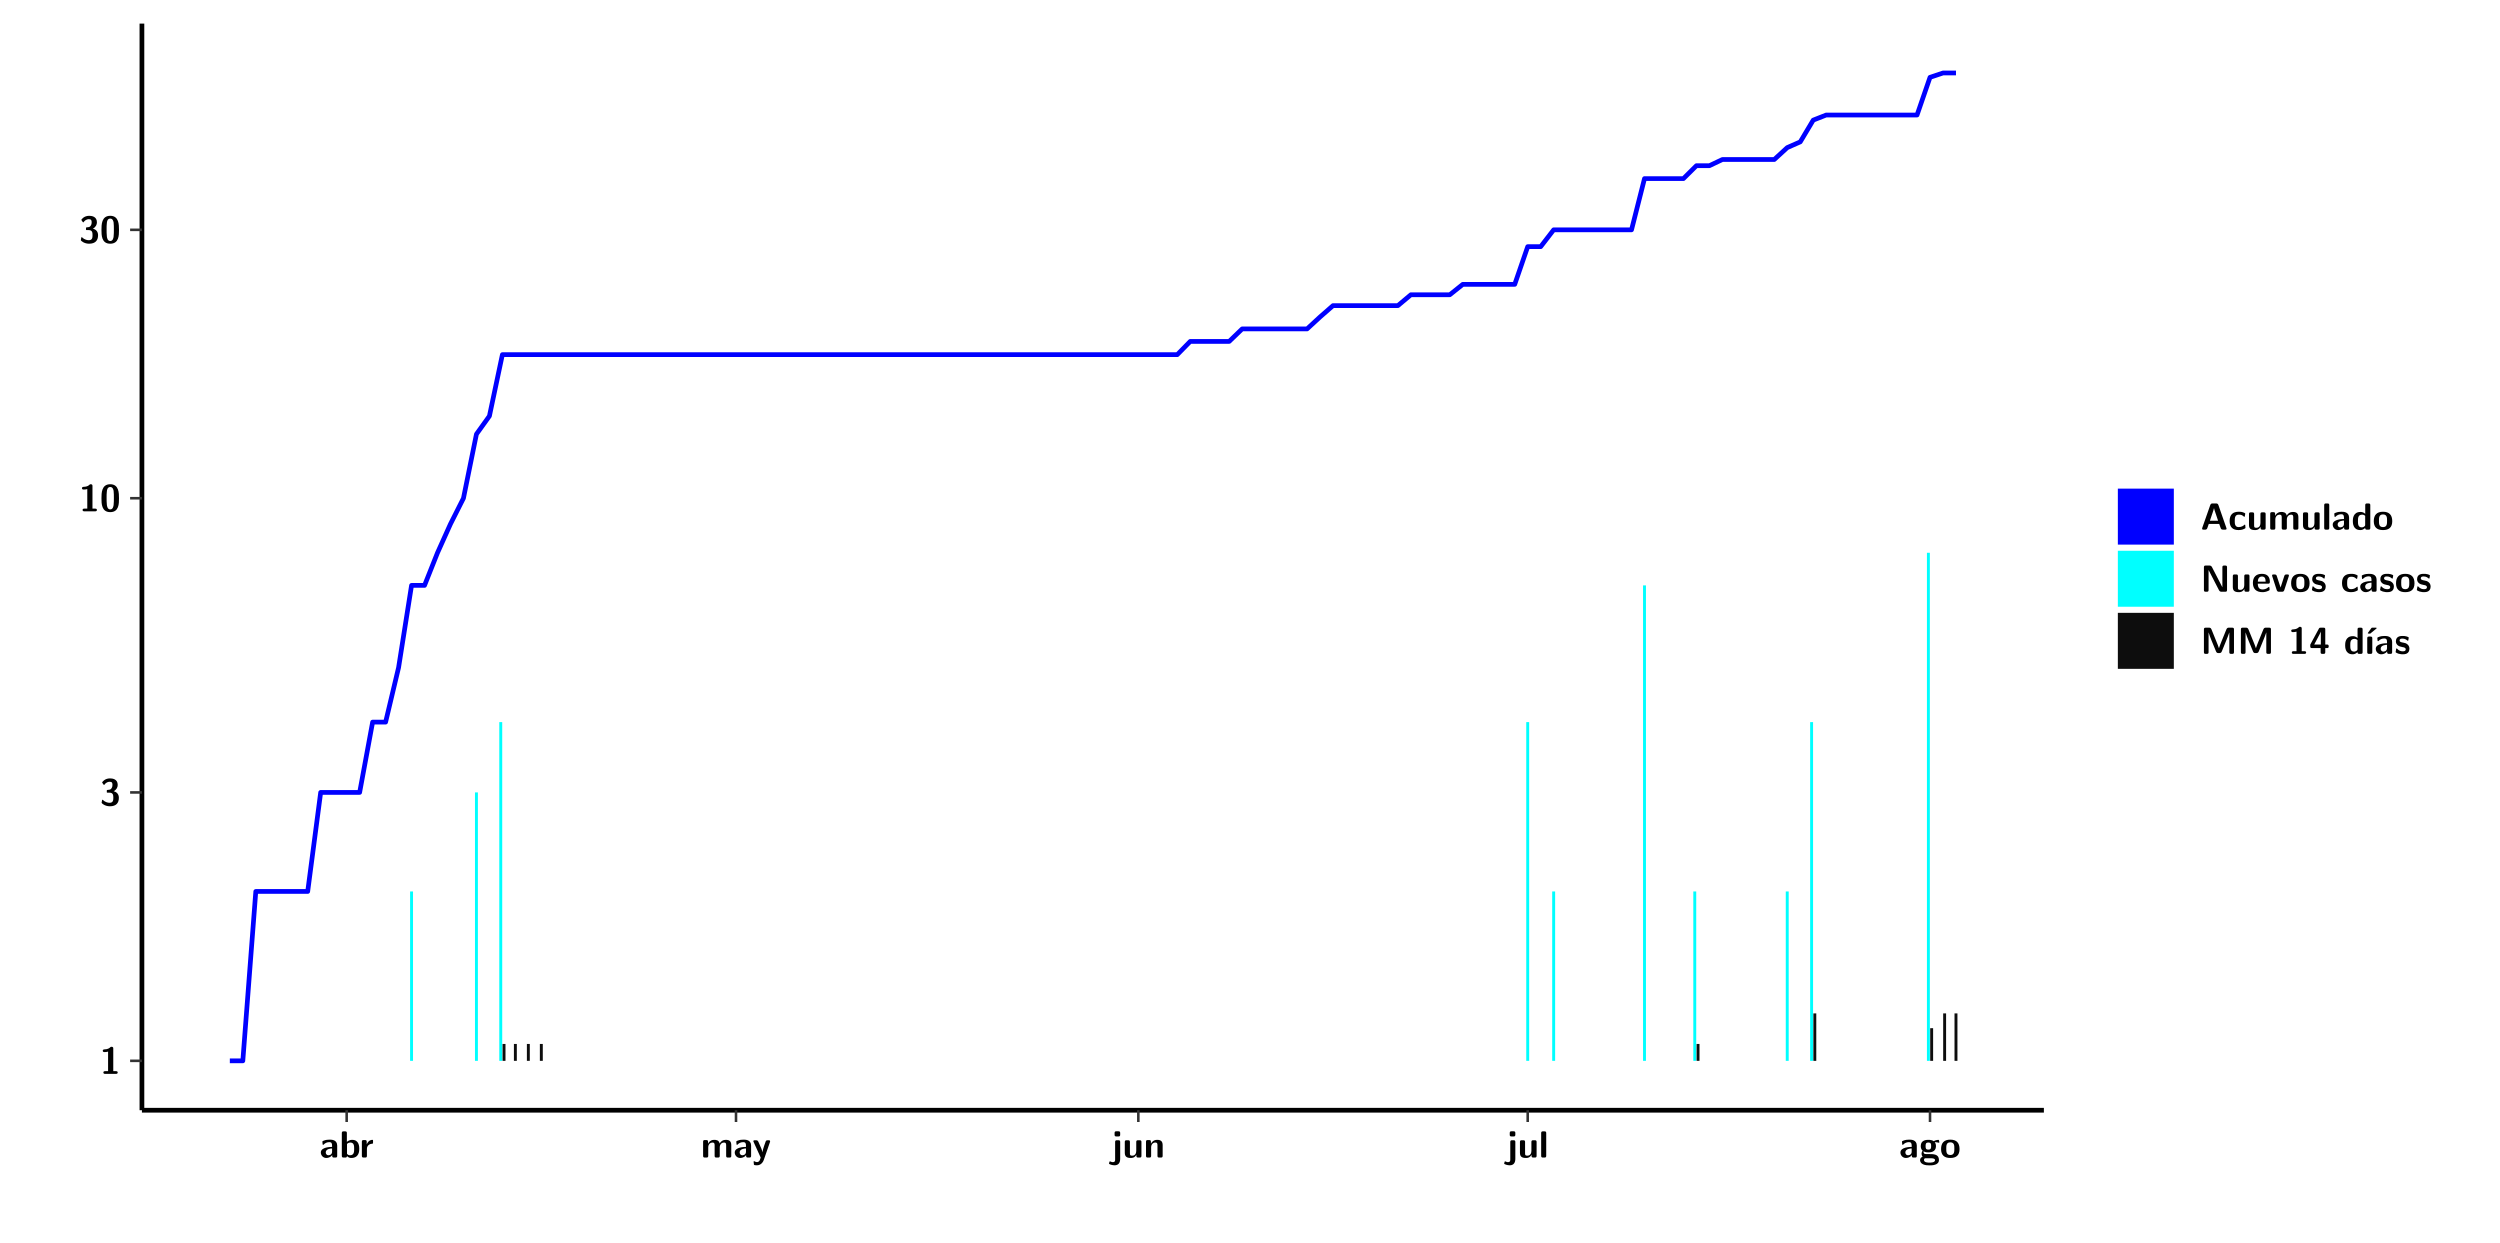
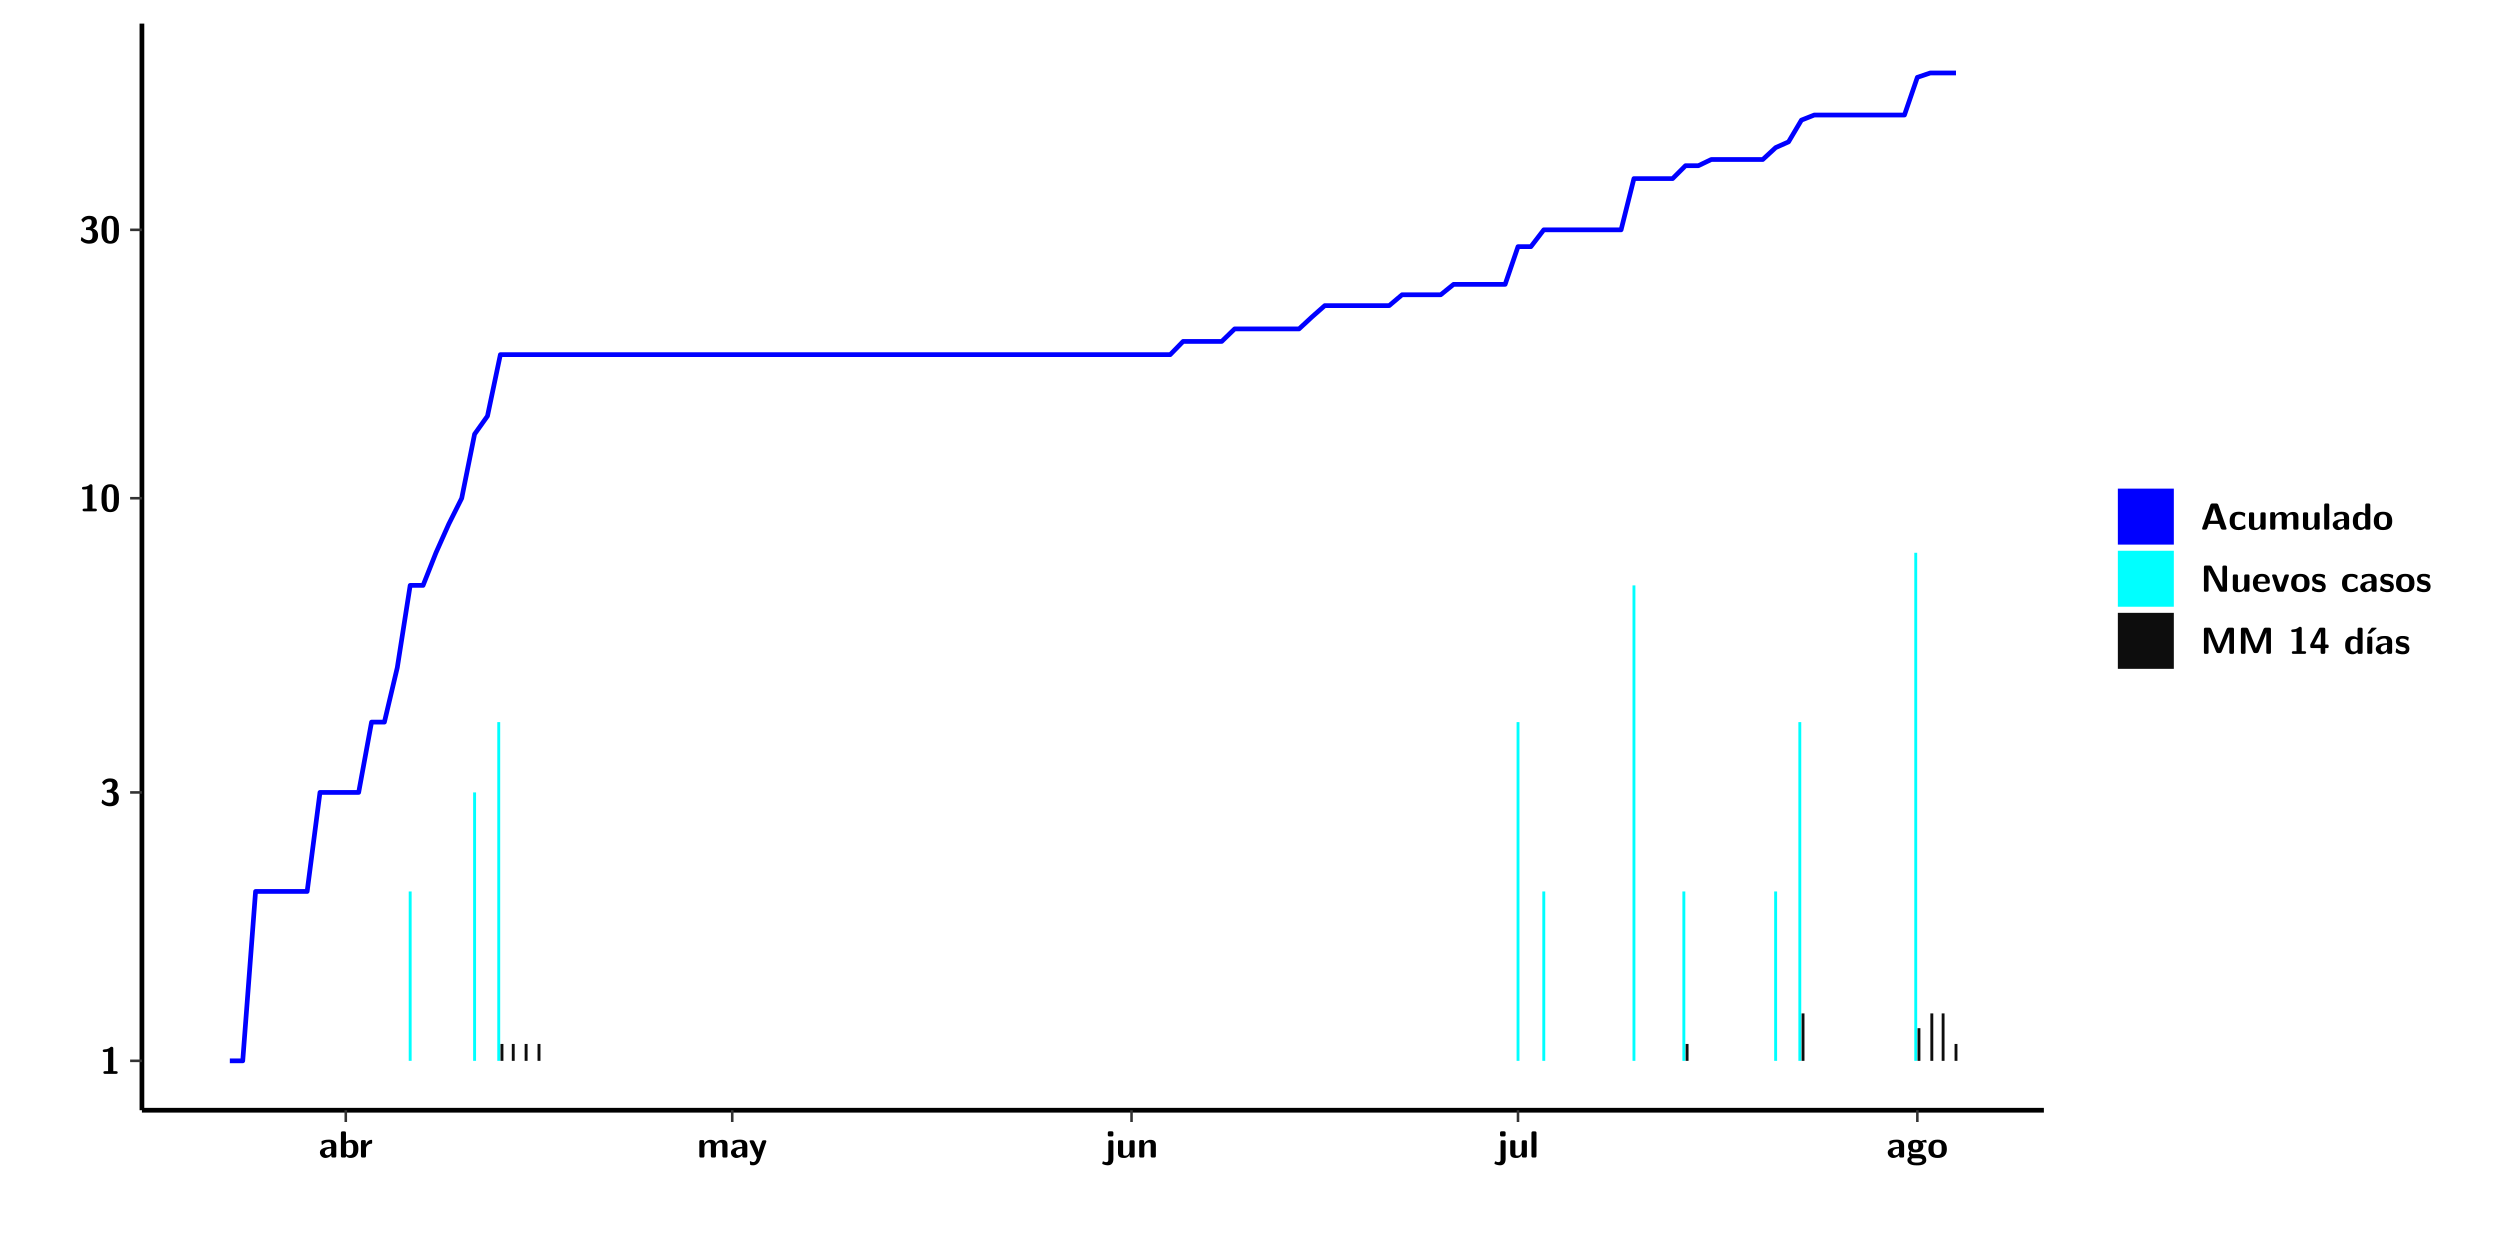
<svg xmlns="http://www.w3.org/2000/svg" xmlns:xlink="http://www.w3.org/1999/xlink" width="579.653pt" height="288pt" viewBox="0 0 579.653 288" version="1.1">
  <defs>
    <g>
      <symbol overflow="visible" id="glyph0-0">
        <path style="stroke:none;" d="" />
      </symbol>
      <symbol overflow="visible" id="glyph0-1">
        <path style="stroke:none;" d="M 3.109 -5.859 C 3.109 -6.016 3.109 -6.281 2.719 -6.281 C 2.547 -6.281 2.516 -6.266 2.406 -6.156 C 2.25 -6.016 1.922 -5.688 1.047 -5.672 C 0.891 -5.672 0.672 -5.609 0.672 -5.359 C 0.672 -5.047 0.969 -5.047 1.094 -5.047 C 1.344 -5.047 1.656 -5.078 1.906 -5.156 L 1.906 -0.625 L 1.234 -0.625 C 1.109 -0.625 0.812 -0.625 0.812 -0.312 C 0.812 0 1.109 0 1.234 0 L 3.719 0 C 3.828 0 4.141 0 4.141 -0.312 C 4.141 -0.625 3.828 -0.625 3.719 -0.625 L 3.109 -0.625 Z M 3.109 -5.859 " />
      </symbol>
      <symbol overflow="visible" id="glyph0-2">
        <path style="stroke:none;" d="M 0.844 -4.859 C 0.906 -4.766 0.953 -4.766 0.969 -4.766 C 1.031 -4.766 1.047 -4.797 1.094 -4.859 C 1.547 -5.5 2.172 -5.5 2.281 -5.5 C 2.844 -5.5 2.922 -5.203 2.922 -4.781 C 2.922 -4.656 2.922 -4.234 2.641 -3.906 C 2.438 -3.656 2.219 -3.641 1.953 -3.625 C 1.859 -3.609 1.688 -3.609 1.672 -3.578 C 1.609 -3.562 1.609 -3.5 1.609 -3.359 L 1.609 -3.203 C 1.609 -2.984 1.609 -2.969 1.844 -2.969 L 2.219 -2.969 C 3.031 -2.969 3.125 -2.469 3.125 -1.797 C 3.125 -1.203 3.062 -0.625 2.266 -0.625 C 1.984 -0.625 1.328 -0.688 0.75 -1.25 C 0.672 -1.328 0.656 -1.328 0.625 -1.328 C 0.531 -1.328 0.516 -1.25 0.516 -1.234 C 0.516 -1.234 0.406 -0.672 0.406 -0.625 C 0.406 -0.516 1.156 0.188 2.312 0.188 C 3.812 0.188 4.406 -0.609 4.406 -1.781 C 4.406 -2.562 3.984 -3.109 3.203 -3.297 C 3.906 -3.688 4.141 -4.266 4.141 -4.766 C 4.141 -6.156 2.891 -6.281 2.328 -6.281 C 1.125 -6.281 0.531 -5.422 0.531 -5.344 C 0.531 -5.297 0.594 -5.219 0.594 -5.219 Z M 0.844 -4.859 " />
      </symbol>
      <symbol overflow="visible" id="glyph0-3">
        <path style="stroke:none;" d="M 4.438 -3 C 4.438 -4.203 4.438 -6.281 2.406 -6.281 C 0.375 -6.281 0.375 -4.219 0.375 -3 C 0.375 -1.812 0.375 0.188 2.406 0.188 C 4.438 0.188 4.438 -1.781 4.438 -3 Z M 2.406 -0.438 C 1.75 -0.438 1.656 -1.25 1.625 -1.484 C 1.562 -1.953 1.562 -2.766 1.562 -3.125 C 1.562 -3.641 1.562 -4.203 1.625 -4.641 C 1.641 -4.875 1.734 -5.641 2.406 -5.641 C 3.047 -5.641 3.156 -4.906 3.188 -4.734 C 3.25 -4.281 3.25 -3.594 3.25 -3.125 C 3.25 -2.625 3.25 -1.953 3.188 -1.469 C 3.156 -1.234 3.062 -0.438 2.406 -0.438 Z M 2.406 -0.438 " />
      </symbol>
      <symbol overflow="visible" id="glyph0-4">
        <path style="stroke:none;" d="M 4.062 -2.766 C 4.062 -4.156 2.734 -4.156 2.297 -4.156 C 1.891 -4.156 1.453 -4.125 0.859 -3.891 C 0.672 -3.797 0.625 -3.781 0.625 -3.688 C 0.625 -3.625 0.688 -3.109 0.688 -3.047 C 0.703 -2.984 0.75 -2.938 0.812 -2.938 C 0.844 -2.938 0.875 -2.969 0.906 -3 C 1.281 -3.391 1.719 -3.578 2.266 -3.578 C 2.734 -3.578 2.875 -3.297 2.875 -2.781 L 2.875 -2.469 C 2.562 -2.469 0.266 -2.453 0.266 -1.172 C 0.266 -0.547 0.766 0.094 1.531 0.094 C 1.828 0.094 2.484 0.016 2.906 -0.594 L 2.906 -0.422 C 2.906 -0.141 2.969 0 3.328 0 L 3.641 0 C 3.984 0 4.062 -0.109 4.062 -0.422 Z M 2.875 -1.344 C 2.875 -0.531 2.047 -0.531 2.016 -0.531 C 1.641 -0.531 1.406 -0.844 1.406 -1.188 C 1.406 -2.047 2.625 -2.109 2.875 -2.109 Z M 2.875 -1.344 " />
      </symbol>
      <symbol overflow="visible" id="glyph0-5">
        <path style="stroke:none;" d="M 1.703 -5.656 C 1.703 -5.938 1.641 -6.078 1.281 -6.078 L 0.953 -6.078 C 0.641 -6.078 0.531 -5.984 0.531 -5.656 L 0.531 -0.422 C 0.531 -0.109 0.625 0 0.953 0 L 1.312 0 C 1.453 0 1.719 0 1.734 -0.344 C 2.125 0.094 2.578 0.094 2.719 0.094 C 4.578 0.094 4.578 -1.594 4.578 -2.031 C 4.578 -2.453 4.578 -4.109 2.938 -4.109 C 2.219 -4.109 1.781 -3.703 1.703 -3.625 Z M 1.734 -3.172 C 1.844 -3.281 2.109 -3.484 2.5 -3.484 C 3.391 -3.484 3.391 -2.672 3.391 -2.016 C 3.391 -1.375 3.391 -0.531 2.406 -0.531 C 2.047 -0.531 1.828 -0.75 1.734 -0.875 Z M 1.734 -3.172 " />
      </symbol>
      <symbol overflow="visible" id="glyph0-6">
        <path style="stroke:none;" d="M 1.703 -2.016 C 1.703 -2.844 2.391 -3.188 2.938 -3.219 C 3.109 -3.234 3.125 -3.234 3.125 -3.469 L 3.125 -3.875 C 3.125 -4.047 3.125 -4.109 2.969 -4.109 C 2.719 -4.109 2.078 -4.031 1.672 -3.078 L 1.656 -3.078 L 1.656 -3.641 C 1.656 -3.922 1.594 -4.062 1.234 -4.062 L 0.953 -4.062 C 0.641 -4.062 0.531 -3.969 0.531 -3.641 L 0.531 -0.422 C 0.531 -0.109 0.625 0 0.953 0 L 1.281 0 C 1.609 0 1.703 -0.109 1.703 -0.422 Z M 1.703 -2.016 " />
      </symbol>
      <symbol overflow="visible" id="glyph0-7">
        <path style="stroke:none;" d="M 7.062 -2.844 C 7.062 -3.75 6.672 -4.109 5.781 -4.109 C 5.156 -4.109 4.688 -3.828 4.359 -3.25 C 4.219 -4.078 3.484 -4.109 3.109 -4.109 C 2.938 -4.109 2.578 -4.109 2.188 -3.828 C 1.906 -3.625 1.734 -3.344 1.672 -3.203 L 1.672 -3.641 C 1.672 -3.922 1.609 -4.062 1.25 -4.062 L 0.953 -4.062 C 0.625 -4.062 0.531 -3.969 0.531 -3.641 L 0.531 -0.422 C 0.531 -0.109 0.625 0 0.953 0 L 1.297 0 C 1.625 0 1.719 -0.109 1.719 -0.422 L 1.719 -2.359 C 1.719 -3.141 2.25 -3.484 2.688 -3.484 C 3.109 -3.484 3.203 -3.297 3.203 -2.828 L 3.203 -0.422 C 3.203 -0.109 3.297 0 3.625 0 L 3.969 0 C 4.297 0 4.391 -0.109 4.391 -0.422 L 4.391 -2.359 C 4.391 -3.141 4.922 -3.484 5.359 -3.484 C 5.781 -3.484 5.875 -3.297 5.875 -2.828 L 5.875 -0.422 C 5.875 -0.109 5.969 0 6.297 0 L 6.641 0 C 6.984 0 7.062 -0.109 7.062 -0.422 Z M 7.062 -2.844 " />
      </symbol>
      <symbol overflow="visible" id="glyph0-8">
        <path style="stroke:none;" d="M 4.109 -3.609 C 4.141 -3.719 4.141 -3.734 4.141 -3.781 C 4.141 -4.016 3.906 -4.016 3.797 -4.016 L 3.609 -4.016 C 3.469 -4.016 3.266 -4.016 3.141 -3.812 C 3.109 -3.766 2.406 -1.828 2.359 -1.25 L 2.344 -1.25 C 2.312 -1.672 1.953 -2.484 1.562 -3.328 C 1.328 -3.891 1.266 -4.016 0.828 -4.016 L 0.594 -4.016 C 0.469 -4.016 0.25 -4.016 0.25 -3.781 C 0.25 -3.75 0.281 -3.688 0.297 -3.641 L 1.953 0 C 1.891 0.188 1.859 0.281 1.828 0.375 C 1.734 0.656 1.578 1.047 1.109 1.047 C 0.812 1.047 0.609 0.922 0.516 0.875 C 0.469 0.844 0.453 0.828 0.422 0.828 C 0.391 0.828 0.312 0.859 0.312 0.969 C 0.312 1.031 0.375 1.641 0.391 1.672 C 0.469 1.781 0.953 1.797 1.094 1.797 C 2.172 1.797 2.609 0.766 2.672 0.547 Z M 4.109 -3.609 " />
      </symbol>
      <symbol overflow="visible" id="glyph0-9">
        <path style="stroke:none;" d="M 1.969 -5.672 C 1.969 -5.953 1.906 -6.094 1.547 -6.094 L 1.094 -6.094 C 0.766 -6.094 0.672 -5.984 0.672 -5.672 L 0.672 -5.312 C 0.672 -5.031 0.734 -4.891 1.094 -4.891 L 1.547 -4.891 C 1.875 -4.891 1.969 -5 1.969 -5.312 Z M 0.797 0.484 C 0.797 0.703 0.797 1.062 0.25 1.062 C 0.156 1.062 -0.094 1.031 -0.266 0.922 C -0.359 0.875 -0.375 0.875 -0.406 0.875 C -0.484 0.875 -0.5 0.922 -0.547 1.094 C -0.609 1.281 -0.625 1.359 -0.625 1.391 C -0.625 1.547 0.109 1.797 0.656 1.797 C 1.625 1.797 1.969 1.141 1.969 0.281 L 1.969 -3.594 C 1.969 -3.875 1.906 -4.016 1.547 -4.016 L 1.219 -4.016 C 0.891 -4.016 0.797 -3.906 0.797 -3.594 Z M 0.797 0.484 " />
      </symbol>
      <symbol overflow="visible" id="glyph0-10">
        <path style="stroke:none;" d="M 4.391 -3.594 C 4.391 -3.875 4.328 -4.016 3.969 -4.016 L 3.609 -4.016 C 3.281 -4.016 3.188 -3.906 3.188 -3.594 L 3.188 -1.516 C 3.188 -0.938 2.891 -0.438 2.266 -0.438 C 1.766 -0.438 1.719 -0.562 1.719 -1.031 L 1.719 -3.594 C 1.719 -3.875 1.656 -4.016 1.297 -4.016 L 0.953 -4.016 C 0.625 -4.016 0.531 -3.922 0.531 -3.594 L 0.531 -1.109 C 0.531 -0.172 1.031 0.094 1.953 0.094 C 2.188 0.094 2.812 0.094 3.219 -0.656 L 3.219 -0.422 C 3.219 -0.141 3.281 0 3.641 0 L 3.969 0 C 4.297 0 4.391 -0.109 4.391 -0.422 Z M 4.391 -3.594 " />
      </symbol>
      <symbol overflow="visible" id="glyph0-11">
        <path style="stroke:none;" d="M 4.391 -2.844 C 4.391 -3.75 4 -4.109 3.109 -4.109 C 2.188 -4.109 1.781 -3.438 1.672 -3.203 L 1.672 -3.641 C 1.672 -3.922 1.609 -4.062 1.25 -4.062 L 0.953 -4.062 C 0.625 -4.062 0.531 -3.969 0.531 -3.641 L 0.531 -0.422 C 0.531 -0.109 0.625 0 0.953 0 L 1.297 0 C 1.625 0 1.719 -0.109 1.719 -0.422 L 1.719 -2.359 C 1.719 -3.125 2.219 -3.484 2.688 -3.484 C 3.109 -3.484 3.188 -3.281 3.188 -2.828 L 3.188 -0.422 C 3.188 -0.141 3.25 0 3.609 0 L 3.969 0 C 4.297 0 4.391 -0.109 4.391 -0.422 Z M 4.391 -2.844 " />
      </symbol>
      <symbol overflow="visible" id="glyph0-12">
        <path style="stroke:none;" d="M 1.703 -5.656 C 1.703 -5.938 1.641 -6.078 1.281 -6.078 L 0.953 -6.078 C 0.641 -6.078 0.531 -5.984 0.531 -5.656 L 0.531 -0.422 C 0.531 -0.109 0.625 0 0.953 0 L 1.281 0 C 1.609 0 1.703 -0.109 1.703 -0.422 Z M 1.703 -5.656 " />
      </symbol>
      <symbol overflow="visible" id="glyph0-13">
        <path style="stroke:none;" d="M 1.75 -0.812 C 1.438 -0.812 1.312 -0.812 1.188 -0.906 C 1.156 -0.953 1.016 -1.078 1.016 -1.312 C 1.016 -1.375 1.016 -1.391 1.031 -1.438 C 1.438 -1.203 1.953 -1.203 2.141 -1.203 C 2.5 -1.203 3.906 -1.203 3.906 -2.656 C 3.906 -3.172 3.703 -3.469 3.625 -3.562 C 3.781 -3.562 4.078 -3.562 4.438 -3.469 C 4.484 -3.453 4.547 -3.438 4.562 -3.438 C 4.641 -3.438 4.688 -3.484 4.688 -3.547 C 4.688 -3.578 4.641 -3.797 4.625 -3.891 C 4.578 -4.094 4.578 -4.109 4.422 -4.109 C 4.156 -4.109 3.719 -4 3.391 -3.797 C 2.969 -4.078 2.516 -4.109 2.141 -4.109 C 1.766 -4.109 0.375 -4.109 0.375 -2.672 C 0.375 -2.312 0.469 -1.875 0.812 -1.594 C 0.562 -1.266 0.562 -0.922 0.562 -0.875 C 0.562 -0.703 0.625 -0.422 0.812 -0.188 C 0.672 -0.125 0.219 0.031 0.219 0.594 C 0.219 0.859 0.344 1.312 0.906 1.562 C 1.406 1.797 1.984 1.812 2.406 1.812 C 2.922 1.812 4.594 1.812 4.594 0.562 C 4.594 -0.812 3.359 -0.812 2.172 -0.812 Z M 2.141 -1.844 C 1.531 -1.844 1.5 -2.172 1.5 -2.656 C 1.5 -3.141 1.531 -3.484 2.141 -3.484 C 2.75 -3.484 2.781 -3.141 2.781 -2.672 C 2.781 -2.188 2.75 -1.844 2.141 -1.844 Z M 2.609 0.156 C 3.328 0.156 3.688 0.266 3.688 0.594 C 3.688 1.172 2.688 1.172 2.406 1.172 C 2.062 1.172 1.125 1.172 1.125 0.562 C 1.125 0.156 1.391 0.156 1.594 0.156 Z M 2.609 0.156 " />
      </symbol>
      <symbol overflow="visible" id="glyph0-14">
        <path style="stroke:none;" d="M 4.547 -1.969 C 4.547 -3.406 3.844 -4.156 2.406 -4.156 C 0.953 -4.156 0.266 -3.391 0.266 -1.969 C 0.266 -0.547 1.031 0.094 2.406 0.094 C 3.781 0.094 4.547 -0.531 4.547 -1.969 Z M 2.406 -0.594 C 1.469 -0.594 1.469 -1.375 1.469 -2.078 C 1.469 -2.75 1.469 -3.531 2.406 -3.531 C 3.344 -3.531 3.344 -2.766 3.344 -2.078 C 3.344 -1.391 3.344 -0.594 2.406 -0.594 Z M 2.406 -0.594 " />
      </symbol>
      <symbol overflow="visible" id="glyph0-15">
        <path style="stroke:none;" d="M 4.156 -5.703 C 4.031 -6.078 3.766 -6.078 3.594 -6.078 L 2.828 -6.078 C 2.641 -6.078 2.391 -6.078 2.266 -5.703 L 0.406 -0.406 C 0.375 -0.297 0.375 -0.281 0.375 -0.234 C 0.375 0 0.594 0 0.703 0 L 1.031 0 C 1.188 0 1.453 0 1.578 -0.344 L 1.922 -1.328 L 4.344 -1.328 L 4.641 -0.484 C 4.75 -0.172 4.812 0 5.234 0 L 5.703 0 C 5.828 0 6.047 0 6.047 -0.234 C 6.047 -0.281 6.047 -0.297 6 -0.406 Z M 2.812 -3.938 C 2.938 -4.328 3.062 -4.656 3.125 -4.969 L 3.141 -4.969 C 3.188 -4.766 3.188 -4.75 3.25 -4.547 L 4.078 -2.078 L 2.188 -2.078 Z M 2.812 -3.938 " />
      </symbol>
      <symbol overflow="visible" id="glyph0-16">
        <path style="stroke:none;" d="M 4 -0.438 C 4 -0.531 3.969 -0.938 3.953 -1.047 C 3.953 -1.078 3.938 -1.172 3.844 -1.172 C 3.812 -1.172 3.797 -1.172 3.703 -1.078 C 3.562 -0.953 3.141 -0.594 2.422 -0.594 C 1.516 -0.594 1.516 -1.469 1.516 -2.031 C 1.516 -2.75 1.562 -3.484 2.453 -3.484 C 3.031 -3.484 3.266 -3.344 3.578 -3.078 C 3.688 -2.984 3.703 -2.984 3.734 -2.984 C 3.828 -2.984 3.844 -3.062 3.844 -3.094 C 3.859 -3.172 3.953 -3.656 3.953 -3.703 C 3.953 -3.781 3.891 -3.812 3.75 -3.891 C 3.328 -4.078 3.062 -4.156 2.453 -4.156 C 1.141 -4.156 0.328 -3.547 0.328 -2.016 C 0.328 -0.562 1.078 0.094 2.406 0.094 C 2.641 0.094 3.172 0.094 3.75 -0.203 C 4 -0.344 4 -0.344 4 -0.438 Z M 4 -0.438 " />
      </symbol>
      <symbol overflow="visible" id="glyph0-17">
        <path style="stroke:none;" d="M 4.375 -5.656 C 4.375 -5.938 4.312 -6.078 3.953 -6.078 L 3.625 -6.078 C 3.297 -6.078 3.203 -5.969 3.203 -5.656 L 3.203 -3.672 C 2.812 -4.047 2.375 -4.109 2.109 -4.109 C 0.328 -4.109 0.328 -2.422 0.328 -2 C 0.328 -1.594 0.328 0.094 2.062 0.094 C 2.422 0.094 2.812 -0.016 3.188 -0.406 C 3.188 -0.094 3.297 0 3.609 0 L 3.953 0 C 4.281 0 4.375 -0.109 4.375 -0.422 Z M 3.188 -1.094 C 3.188 -0.953 3.188 -0.875 2.922 -0.688 C 2.703 -0.547 2.5 -0.531 2.406 -0.531 C 1.516 -0.531 1.516 -1.344 1.516 -2 C 1.516 -2.656 1.516 -3.484 2.5 -3.484 C 2.75 -3.484 2.984 -3.391 3.188 -3.203 Z M 3.188 -1.094 " />
      </symbol>
      <symbol overflow="visible" id="glyph0-18">
        <path style="stroke:none;" d="M 2.656 -5.734 C 2.469 -6.078 2.203 -6.078 2.031 -6.078 L 1.219 -6.078 C 0.906 -6.078 0.797 -5.984 0.797 -5.656 L 0.797 -0.422 C 0.797 -0.109 0.891 0 1.219 0 L 1.453 0 C 1.781 0 1.875 -0.109 1.875 -0.422 L 1.875 -5.016 L 1.891 -5.016 L 4.297 -0.344 C 4.484 0 4.75 0 4.922 0 L 5.734 0 C 6.062 0 6.156 -0.109 6.156 -0.422 L 6.156 -5.656 C 6.156 -5.938 6.094 -6.078 5.734 -6.078 L 5.5 -6.078 C 5.156 -6.078 5.078 -5.969 5.078 -5.656 L 5.078 -1.062 L 5.062 -1.062 Z M 2.656 -5.734 " />
      </symbol>
      <symbol overflow="visible" id="glyph0-19">
        <path style="stroke:none;" d="M 3.781 -1.875 C 3.984 -1.875 4.203 -1.891 4.203 -2.281 C 4.203 -3.406 3.672 -4.156 2.359 -4.156 C 0.969 -4.156 0.266 -3.375 0.266 -2.047 C 0.266 -0.609 1.109 0.094 2.484 0.094 C 2.812 0.094 3.312 0.047 3.891 -0.234 C 4.078 -0.328 4.141 -0.359 4.141 -0.469 C 4.141 -0.531 4.125 -0.781 4.109 -0.844 C 4.078 -1.125 4.062 -1.125 3.984 -1.125 C 3.953 -1.125 3.938 -1.125 3.844 -1.047 C 3.328 -0.594 2.797 -0.531 2.516 -0.531 C 1.531 -0.531 1.422 -1.312 1.391 -1.875 Z M 1.406 -2.344 C 1.422 -2.875 1.609 -3.531 2.359 -3.531 C 3.062 -3.531 3.203 -3.031 3.219 -2.344 Z M 1.406 -2.344 " />
      </symbol>
      <symbol overflow="visible" id="glyph0-20">
        <path style="stroke:none;" d="M 4.109 -3.609 C 4.141 -3.719 4.141 -3.75 4.141 -3.766 C 4.141 -4.016 3.922 -4.016 3.797 -4.016 L 3.609 -4.016 C 3.25 -4.016 3.141 -3.891 3.062 -3.641 L 2.203 -0.984 L 1.328 -3.641 C 1.266 -3.828 1.203 -4.016 0.781 -4.016 L 0.578 -4.016 C 0.453 -4.016 0.234 -4.016 0.234 -3.766 C 0.234 -3.75 0.234 -3.719 0.266 -3.609 L 1.312 -0.375 C 1.438 0 1.703 0 1.859 0 L 2.5 0 C 2.672 0 2.938 0 3.062 -0.375 Z M 4.109 -3.609 " />
      </symbol>
      <symbol overflow="visible" id="glyph0-21">
        <path style="stroke:none;" d="M 3.469 -1.234 C 3.469 -1.734 3.203 -2.031 3.047 -2.172 C 2.703 -2.484 2.391 -2.547 2.031 -2.609 C 1.547 -2.703 1.188 -2.766 1.188 -3.109 C 1.188 -3.469 1.484 -3.547 1.828 -3.547 C 2.406 -3.547 2.719 -3.328 2.953 -3.125 C 3.047 -3.047 3.062 -3.047 3.094 -3.047 C 3.188 -3.047 3.203 -3.125 3.203 -3.156 C 3.219 -3.219 3.312 -3.719 3.312 -3.766 C 3.312 -3.906 2.844 -4.031 2.75 -4.062 C 2.406 -4.156 2.125 -4.156 1.891 -4.156 C 1.5 -4.156 0.328 -4.156 0.328 -2.906 C 0.328 -2.484 0.516 -2.219 0.75 -2 C 1.062 -1.734 1.406 -1.672 1.906 -1.562 C 2.156 -1.531 2.609 -1.453 2.609 -1.062 C 2.609 -0.656 2.266 -0.594 1.922 -0.594 C 1.531 -0.594 1.047 -0.703 0.625 -1.188 C 0.594 -1.234 0.562 -1.266 0.516 -1.266 C 0.422 -1.266 0.406 -1.188 0.391 -1.125 C 0.375 -1.016 0.266 -0.516 0.266 -0.422 C 0.266 -0.266 0.922 -0.062 0.922 -0.047 C 1.406 0.094 1.766 0.094 1.922 0.094 C 2.359 0.094 3.469 0.062 3.469 -1.234 Z M 3.469 -1.234 " />
      </symbol>
      <symbol overflow="visible" id="glyph0-22">
        <path style="stroke:none;" d="M 4.859 -2.859 C 4.688 -2.422 4.359 -1.609 4.281 -1.312 C 4.203 -1.625 3.844 -2.484 3.656 -2.953 L 2.531 -5.719 C 2.391 -6.078 2.109 -6.078 1.953 -6.078 L 1.219 -6.078 C 0.906 -6.078 0.797 -5.984 0.797 -5.656 L 0.797 -0.422 C 0.797 -0.109 0.891 0 1.219 0 L 1.453 0 C 1.781 0 1.875 -0.109 1.875 -0.422 L 1.875 -4.953 L 1.891 -4.953 C 1.984 -4.562 2.375 -3.578 2.578 -3.062 L 3.609 -0.562 C 3.766 -0.188 3.969 -0.188 4.266 -0.188 C 4.562 -0.188 4.781 -0.188 4.938 -0.562 L 6.062 -3.328 C 6.141 -3.531 6.625 -4.719 6.672 -4.953 L 6.688 -4.953 L 6.688 -0.422 C 6.688 -0.141 6.75 0 7.109 0 L 7.344 0 C 7.672 0 7.766 -0.109 7.766 -0.422 L 7.766 -5.656 C 7.766 -5.938 7.703 -6.078 7.344 -6.078 L 6.609 -6.078 C 6.391 -6.078 6.172 -6.062 6.016 -5.703 Z M 4.859 -2.859 " />
      </symbol>
      <symbol overflow="visible" id="glyph0-23">
        <path style="stroke:none;" d="M 0.344 -2.297 C 0.266 -2.172 0.266 -2.141 0.266 -1.984 L 0.266 -1.766 C 0.266 -1.484 0.328 -1.344 0.688 -1.344 L 2.672 -1.344 L 2.672 -0.422 C 2.672 -0.141 2.719 0 3.078 0 L 3.328 0 C 3.656 0 3.75 -0.109 3.75 -0.422 L 3.75 -1.344 L 4.125 -1.344 C 4.391 -1.344 4.547 -1.406 4.547 -1.75 C 4.547 -2.078 4.422 -2.172 4.125 -2.172 L 3.75 -2.172 L 3.75 -5.656 C 3.75 -5.984 3.656 -6.078 3.328 -6.078 L 2.688 -6.078 C 2.531 -6.078 2.391 -6.078 2.281 -5.875 Z M 1.188 -2.172 C 2.578 -4.75 2.672 -5.016 2.703 -5.156 L 2.719 -5.156 L 2.719 -2.172 Z M 1.188 -2.172 " />
      </symbol>
      <symbol overflow="visible" id="glyph0-24">
        <path style="stroke:none;" d="M 3.906 -5.844 C 3.953 -5.875 4 -5.922 4 -5.969 C 4 -6.078 3.906 -6.078 3.766 -6.078 L 3.047 -6.078 C 2.875 -6.078 2.859 -6.078 2.781 -5.984 L 2.031 -4.953 C 1.953 -4.859 1.953 -4.844 1.953 -4.828 C 1.953 -4.703 2.047 -4.703 2.188 -4.703 L 2.516 -4.703 Z M 3.906 -5.844 " />
      </symbol>
      <symbol overflow="visible" id="glyph0-25">
        <path style="stroke:none;" d="M 1.703 -3.594 C 1.703 -3.875 1.641 -4.016 1.281 -4.016 L 0.953 -4.016 C 0.641 -4.016 0.531 -3.922 0.531 -3.594 L 0.531 -0.422 C 0.531 -0.109 0.625 0 0.953 0 L 1.281 0 C 1.609 0 1.703 -0.109 1.703 -0.422 Z M 1.703 -3.594 " />
      </symbol>
    </g>
    <clipPath id="clip1">
      <path d="M 0 0 L 576.008 0 L 576.008 288 L 0 288 Z M 0 0 " />
    </clipPath>
    <clipPath id="clip2">
      <path d="M 32.906 5.477 L 473.898 5.477 L 473.898 257.414 L 32.906 257.414 Z M 32.906 5.477 " />
    </clipPath>
  </defs>
  <g id="surface1">
    <g clip-path="url(#clip1)" clip-rule="nonzero">
      <path style="fill-rule:nonzero;fill:rgb(100%,100%,100%);fill-opacity:1;stroke-width:0.598;stroke-linecap:round;stroke-linejoin:round;stroke:rgb(100%,100%,100%);stroke-opacity:1;stroke-miterlimit:10;" d="M 0 0 L 0 288.004 L 576.008 288.004 L 576.008 0 Z M 0 0 " transform="matrix(1,0,0,-1,0,288)" />
    </g>
    <g clip-path="url(#clip2)" clip-rule="nonzero">
      <path style=" stroke:none;fill-rule:nonzero;fill:rgb(100%,100%,100%);fill-opacity:1;" d="M 32.906 257.414 L 32.906 5.477 L 473.898 5.477 L 473.898 257.414 Z M 32.906 257.414 " />
    </g>
-     <path style=" stroke:none;fill-rule:nonzero;fill:rgb(0%,100%,100%);fill-opacity:1;" d="M 95.086 245.969 L 95.086 206.695 L 95.762 206.695 L 95.762 245.969 Z M 95.086 245.969 " />
-     <path style=" stroke:none;fill-rule:nonzero;fill:rgb(0%,100%,100%);fill-opacity:1;" d="M 110.129 245.969 L 110.129 183.73 L 110.805 183.73 L 110.805 245.969 Z M 110.129 245.969 " />
-     <path style=" stroke:none;fill-rule:nonzero;fill:rgb(0%,100%,100%);fill-opacity:1;" d="M 115.766 245.969 L 115.766 167.43 L 116.445 167.43 L 116.445 245.969 Z M 115.766 245.969 " />
-     <path style=" stroke:none;fill-rule:nonzero;fill:rgb(4.999%,4.999%,4.999%);fill-opacity:1;" d="M 116.523 245.969 L 116.523 242.051 L 117.203 242.051 L 117.203 245.969 Z M 116.523 245.969 " />
-     <path style=" stroke:none;fill-rule:nonzero;fill:rgb(4.999%,4.999%,4.999%);fill-opacity:1;" d="M 119.156 245.969 L 119.156 242.051 L 119.832 242.051 L 119.832 245.969 Z M 119.156 245.969 " />
-     <path style=" stroke:none;fill-rule:nonzero;fill:rgb(4.999%,4.999%,4.999%);fill-opacity:1;" d="M 122.164 245.969 L 122.164 242.051 L 122.84 242.051 L 122.84 245.969 Z M 122.164 245.969 " />
-     <path style=" stroke:none;fill-rule:nonzero;fill:rgb(4.999%,4.999%,4.999%);fill-opacity:1;" d="M 125.172 245.969 L 125.172 242.051 L 125.852 242.051 L 125.852 245.969 Z M 125.172 245.969 " />
-     <path style=" stroke:none;fill-rule:nonzero;fill:rgb(0%,100%,100%);fill-opacity:1;" d="M 353.879 245.969 L 353.879 167.43 L 354.555 167.43 L 354.555 245.969 Z M 353.879 245.969 " />
-     <path style=" stroke:none;fill-rule:nonzero;fill:rgb(0%,100%,100%);fill-opacity:1;" d="M 359.895 245.969 L 359.895 206.695 L 360.574 206.695 L 360.574 245.969 Z M 359.895 245.969 " />
-     <path style=" stroke:none;fill-rule:nonzero;fill:rgb(0%,100%,100%);fill-opacity:1;" d="M 380.957 245.969 L 380.957 135.73 L 381.633 135.73 L 381.633 245.969 Z M 380.957 245.969 " />
-     <path style=" stroke:none;fill-rule:nonzero;fill:rgb(0%,100%,100%);fill-opacity:1;" d="M 392.613 245.969 L 392.613 206.695 L 393.289 206.695 L 393.289 245.969 Z M 392.613 245.969 " />
-     <path style=" stroke:none;fill-rule:nonzero;fill:rgb(4.999%,4.999%,4.999%);fill-opacity:1;" d="M 393.371 245.969 L 393.371 242.051 L 394.047 242.051 L 394.047 245.969 Z M 393.371 245.969 " />
-     <path style=" stroke:none;fill-rule:nonzero;fill:rgb(0%,100%,100%);fill-opacity:1;" d="M 414.051 245.969 L 414.051 206.695 L 414.73 206.695 L 414.73 245.969 Z M 414.051 245.969 " />
-     <path style=" stroke:none;fill-rule:nonzero;fill:rgb(0%,100%,100%);fill-opacity:1;" d="M 419.703 245.969 L 419.703 167.43 L 420.379 167.43 L 420.379 245.969 Z M 419.703 245.969 " />
-     <path style=" stroke:none;fill-rule:nonzero;fill:rgb(4.999%,4.999%,4.999%);fill-opacity:1;" d="M 420.449 245.969 L 420.449 234.969 L 421.125 234.969 L 421.125 245.969 Z M 420.449 245.969 " />
-     <path style=" stroke:none;fill-rule:nonzero;fill:rgb(0%,100%,100%);fill-opacity:1;" d="M 446.781 245.969 L 446.781 128.168 L 447.457 128.168 L 447.457 245.969 Z M 446.781 245.969 " />
-     <path style=" stroke:none;fill-rule:nonzero;fill:rgb(4.999%,4.999%,4.999%);fill-opacity:1;" d="M 447.539 245.969 L 447.539 238.395 L 448.215 238.395 L 448.215 245.969 Z M 447.539 245.969 " />
-     <path style=" stroke:none;fill-rule:nonzero;fill:rgb(4.999%,4.999%,4.999%);fill-opacity:1;" d="M 450.547 245.969 L 450.547 234.969 L 451.223 234.969 L 451.223 245.969 Z M 450.547 245.969 " />
-     <path style=" stroke:none;fill-rule:nonzero;fill:rgb(4.999%,4.999%,4.999%);fill-opacity:1;" d="M 453.176 245.969 L 453.176 234.969 L 453.855 234.969 L 453.855 245.969 Z M 453.176 245.969 " />
-     <path style="fill:none;stroke-width:1.096;stroke-linecap:butt;stroke-linejoin:round;stroke:rgb(0%,0%,100%);stroke-opacity:1;stroke-miterlimit:10;" d="M 53.289 42.031 L 56.301 42.031 L 59.309 81.305 L 71.344 81.305 L 74.352 104.27 L 83.387 104.27 L 86.398 120.57 L 89.406 120.57 L 92.414 133.211 L 95.422 152.27 L 98.434 152.27 L 101.441 159.832 L 104.449 166.508 L 107.457 172.477 L 110.469 187.34 L 113.477 191.535 L 116.484 205.77 L 272.961 205.77 L 275.969 208.84 L 285.004 208.84 L 288.012 211.738 L 303.059 211.738 L 306.066 214.508 L 309.074 217.137 L 324.117 217.137 L 327.129 219.66 L 336.152 219.66 L 339.164 222.07 L 351.207 222.07 L 354.215 230.809 L 357.227 230.809 L 360.234 234.711 L 378.285 234.711 L 381.297 246.59 L 390.32 246.59 L 393.332 249.578 L 396.34 249.578 L 399.348 251.012 L 411.383 251.012 L 414.391 253.773 L 417.41 255.105 L 420.418 260.148 L 423.426 261.332 L 444.488 261.332 L 447.496 270.07 L 450.508 271.078 L 453.516 271.078 " transform="matrix(1,0,0,-1,0,288)" />
+     <path style=" stroke:none;fill-rule:nonzero;fill:rgb(0%,100%,100%);fill-opacity:1;" d="M 94.766 245.969 L 94.766 206.695 L 95.441 206.695 L 95.441 245.969 Z M 94.766 245.969 " />
+     <path style=" stroke:none;fill-rule:nonzero;fill:rgb(0%,100%,100%);fill-opacity:1;" d="M 109.699 245.969 L 109.699 183.73 L 110.379 183.73 L 110.379 245.969 Z M 109.699 245.969 " />
+     <path style=" stroke:none;fill-rule:nonzero;fill:rgb(0%,100%,100%);fill-opacity:1;" d="M 115.301 245.969 L 115.301 167.43 L 115.977 167.43 L 115.977 245.969 Z M 115.301 245.969 " />
+     <path style=" stroke:none;fill-rule:nonzero;fill:rgb(4.999%,4.999%,4.999%);fill-opacity:1;" d="M 116.047 245.969 L 116.047 242.051 L 116.723 242.051 L 116.723 245.969 Z M 116.047 245.969 " />
+     <path style=" stroke:none;fill-rule:nonzero;fill:rgb(4.999%,4.999%,4.999%);fill-opacity:1;" d="M 118.668 245.969 L 118.668 242.051 L 119.336 242.051 L 119.336 245.969 Z M 118.668 245.969 " />
+     <path style=" stroke:none;fill-rule:nonzero;fill:rgb(4.999%,4.999%,4.999%);fill-opacity:1;" d="M 121.645 245.969 L 121.645 242.051 L 122.324 242.051 L 122.324 245.969 Z M 121.645 245.969 " />
+     <path style=" stroke:none;fill-rule:nonzero;fill:rgb(4.999%,4.999%,4.999%);fill-opacity:1;" d="M 124.633 245.969 L 124.633 242.051 L 125.312 242.051 L 125.312 245.969 Z M 124.633 245.969 " />
+     <path style=" stroke:none;fill-rule:nonzero;fill:rgb(0%,100%,100%);fill-opacity:1;" d="M 351.637 245.969 L 351.637 167.43 L 352.305 167.43 L 352.305 245.969 Z M 351.637 245.969 " />
+     <path style=" stroke:none;fill-rule:nonzero;fill:rgb(0%,100%,100%);fill-opacity:1;" d="M 357.605 245.969 L 357.605 206.695 L 358.281 206.695 L 358.281 245.969 Z M 357.605 245.969 " />
+     <path style=" stroke:none;fill-rule:nonzero;fill:rgb(0%,100%,100%);fill-opacity:1;" d="M 378.516 245.969 L 378.516 135.73 L 379.184 135.73 L 379.184 245.969 Z M 378.516 245.969 " />
+     <path style=" stroke:none;fill-rule:nonzero;fill:rgb(0%,100%,100%);fill-opacity:1;" d="M 390.082 245.969 L 390.082 206.695 L 390.758 206.695 L 390.758 245.969 Z M 390.082 245.969 " />
+     <path style=" stroke:none;fill-rule:nonzero;fill:rgb(4.999%,4.999%,4.999%);fill-opacity:1;" d="M 390.828 245.969 L 390.828 242.051 L 391.508 242.051 L 391.508 245.969 Z M 390.828 245.969 " />
+     <path style=" stroke:none;fill-rule:nonzero;fill:rgb(0%,100%,100%);fill-opacity:1;" d="M 411.363 245.969 L 411.363 206.695 L 412.039 206.695 L 412.039 245.969 Z M 411.363 245.969 " />
+     <path style=" stroke:none;fill-rule:nonzero;fill:rgb(0%,100%,100%);fill-opacity:1;" d="M 416.973 245.969 L 416.973 167.43 L 417.641 167.43 L 417.641 245.969 Z M 416.973 245.969 " />
+     <path style=" stroke:none;fill-rule:nonzero;fill:rgb(4.999%,4.999%,4.999%);fill-opacity:1;" d="M 417.719 245.969 L 417.719 234.969 L 418.387 234.969 L 418.387 245.969 Z M 417.719 245.969 " />
+     <path style=" stroke:none;fill-rule:nonzero;fill:rgb(0%,100%,100%);fill-opacity:1;" d="M 443.852 245.969 L 443.852 128.168 L 444.52 128.168 L 444.52 245.969 Z M 443.852 245.969 " />
+     <path style=" stroke:none;fill-rule:nonzero;fill:rgb(4.999%,4.999%,4.999%);fill-opacity:1;" d="M 444.598 245.969 L 444.598 238.395 L 445.266 238.395 L 445.266 245.969 Z M 444.598 245.969 " />
+     <path style=" stroke:none;fill-rule:nonzero;fill:rgb(4.999%,4.999%,4.999%);fill-opacity:1;" d="M 447.578 245.969 L 447.578 234.969 L 448.254 234.969 L 448.254 245.969 Z M 447.578 245.969 " />
+     <path style=" stroke:none;fill-rule:nonzero;fill:rgb(4.999%,4.999%,4.999%);fill-opacity:1;" d="M 450.199 245.969 L 450.199 234.969 L 450.863 234.969 L 450.863 245.969 Z M 450.199 245.969 " />
+     <path style=" stroke:none;fill-rule:nonzero;fill:rgb(4.999%,4.999%,4.999%);fill-opacity:1;" d="M 453.188 245.969 L 453.188 242.051 L 453.855 242.051 L 453.855 245.969 Z M 453.188 245.969 " />
+     <path style="fill:none;stroke-width:1.096;stroke-linecap:butt;stroke-linejoin:round;stroke:rgb(0%,0%,100%);stroke-opacity:1;stroke-miterlimit:10;" d="M 53.289 42.031 L 56.281 42.031 L 59.258 81.305 L 71.215 81.305 L 74.191 104.27 L 83.16 104.27 L 86.148 120.57 L 89.125 120.57 L 92.117 133.211 L 95.105 152.27 L 98.094 152.27 L 101.082 159.832 L 104.062 166.508 L 107.051 172.477 L 110.039 187.34 L 113.027 191.535 L 116.016 205.77 L 271.324 205.77 L 274.316 208.84 L 283.27 208.84 L 286.262 211.738 L 301.195 211.738 L 304.184 214.508 L 307.164 217.137 L 322.098 217.137 L 325.086 219.66 L 334.051 219.66 L 337.031 222.07 L 348.984 222.07 L 351.965 230.809 L 354.953 230.809 L 357.941 234.711 L 375.867 234.711 L 378.844 246.59 L 387.812 246.59 L 390.801 249.578 L 393.777 249.578 L 396.766 251.012 L 408.711 251.012 L 411.703 253.773 L 414.691 255.105 L 417.68 260.148 L 420.668 261.332 L 441.57 261.332 L 444.559 270.07 L 447.547 271.078 L 453.516 271.078 " transform="matrix(1,0,0,-1,0,288)" />
    <path style="fill:none;stroke-width:1.096;stroke-linecap:butt;stroke-linejoin:round;stroke:rgb(0%,0%,0%);stroke-opacity:1;stroke-miterlimit:10;" d="M 32.906 30.586 L 32.906 282.523 " transform="matrix(1,0,0,-1,0,288)" />
    <g style="fill:rgb(0%,0%,0%);fill-opacity:1;">
      <use xlink:href="#glyph0-1" x="23.153" y="248.986" />
    </g>
    <g style="fill:rgb(0%,0%,0%);fill-opacity:1;">
      <use xlink:href="#glyph0-2" x="23.153" y="186.76" />
    </g>
    <g style="fill:rgb(0%,0%,0%);fill-opacity:1;">
      <use xlink:href="#glyph0-1" x="18.331" y="118.555" />
      <use xlink:href="#glyph0-3" x="23.153" y="118.555" />
    </g>
    <g style="fill:rgb(0%,0%,0%);fill-opacity:1;">
      <use xlink:href="#glyph0-2" x="18.331" y="56.319" />
      <use xlink:href="#glyph0-3" x="23.153" y="56.319" />
    </g>
    <path style="fill:none;stroke-width:0.598;stroke-linecap:butt;stroke-linejoin:round;stroke:rgb(20%,20%,20%);stroke-opacity:1;stroke-miterlimit:10;" d="M 30.168 42.031 L 32.906 42.031 " transform="matrix(1,0,0,-1,0,288)" />
    <path style="fill:none;stroke-width:0.598;stroke-linecap:butt;stroke-linejoin:round;stroke:rgb(20%,20%,20%);stroke-opacity:1;stroke-miterlimit:10;" d="M 30.168 104.27 L 32.906 104.27 " transform="matrix(1,0,0,-1,0,288)" />
    <path style="fill:none;stroke-width:0.598;stroke-linecap:butt;stroke-linejoin:round;stroke:rgb(20%,20%,20%);stroke-opacity:1;stroke-miterlimit:10;" d="M 30.168 172.477 L 32.906 172.477 " transform="matrix(1,0,0,-1,0,288)" />
    <path style="fill:none;stroke-width:0.598;stroke-linecap:butt;stroke-linejoin:round;stroke:rgb(20%,20%,20%);stroke-opacity:1;stroke-miterlimit:10;" d="M 30.168 234.711 L 32.906 234.711 " transform="matrix(1,0,0,-1,0,288)" />
    <path style="fill:none;stroke-width:1.096;stroke-linecap:butt;stroke-linejoin:round;stroke:rgb(0%,0%,0%);stroke-opacity:1;stroke-miterlimit:10;" d="M 32.906 30.586 L 473.898 30.586 " transform="matrix(1,0,0,-1,0,288)" />
-     <path style="fill:none;stroke-width:0.598;stroke-linecap:butt;stroke-linejoin:round;stroke:rgb(20%,20%,20%);stroke-opacity:1;stroke-miterlimit:10;" d="M 80.379 27.848 L 80.379 30.586 " transform="matrix(1,0,0,-1,0,288)" />
-     <path style="fill:none;stroke-width:0.598;stroke-linecap:butt;stroke-linejoin:round;stroke:rgb(20%,20%,20%);stroke-opacity:1;stroke-miterlimit:10;" d="M 170.652 27.848 L 170.652 30.586 " transform="matrix(1,0,0,-1,0,288)" />
-     <path style="fill:none;stroke-width:0.598;stroke-linecap:butt;stroke-linejoin:round;stroke:rgb(20%,20%,20%);stroke-opacity:1;stroke-miterlimit:10;" d="M 263.934 27.848 L 263.934 30.586 " transform="matrix(1,0,0,-1,0,288)" />
-     <path style="fill:none;stroke-width:0.598;stroke-linecap:butt;stroke-linejoin:round;stroke:rgb(20%,20%,20%);stroke-opacity:1;stroke-miterlimit:10;" d="M 354.215 27.848 L 354.215 30.586 " transform="matrix(1,0,0,-1,0,288)" />
-     <path style="fill:none;stroke-width:0.598;stroke-linecap:butt;stroke-linejoin:round;stroke:rgb(20%,20%,20%);stroke-opacity:1;stroke-miterlimit:10;" d="M 447.496 27.848 L 447.496 30.586 " transform="matrix(1,0,0,-1,0,288)" />
-     <g style="fill:rgb(0%,0%,0%);fill-opacity:1;">
-       <use xlink:href="#glyph0-4" x="74.12" y="268.394" />
-       <use xlink:href="#glyph0-5" x="78.723" y="268.394" />
-     </g>
-     <g style="fill:rgb(0%,0%,0%);fill-opacity:1;">
-       <use xlink:href="#glyph0-6" x="83.37" y="268.394" />
-     </g>
-     <g style="fill:rgb(0%,0%,0%);fill-opacity:1;">
-       <use xlink:href="#glyph0-7" x="162.492" y="268.394" />
-       <use xlink:href="#glyph0-4" x="170.09" y="268.394" />
-     </g>
-     <g style="fill:rgb(0%,0%,0%);fill-opacity:1;">
-       <use xlink:href="#glyph0-8" x="174.421" y="268.394" />
-     </g>
-     <g style="fill:rgb(0%,0%,0%);fill-opacity:1;">
-       <use xlink:href="#glyph0-9" x="257.757" y="268.394" />
-       <use xlink:href="#glyph0-10" x="260.265" y="268.394" />
-       <use xlink:href="#glyph0-11" x="265.184" y="268.394" />
-     </g>
-     <g style="fill:rgb(0%,0%,0%);fill-opacity:1;">
-       <use xlink:href="#glyph0-9" x="349.378" y="268.394" />
-       <use xlink:href="#glyph0-10" x="351.886" y="268.394" />
-       <use xlink:href="#glyph0-12" x="356.805" y="268.394" />
-     </g>
-     <g style="fill:rgb(0%,0%,0%);fill-opacity:1;">
-       <use xlink:href="#glyph0-4" x="440.369" y="268.394" />
-       <use xlink:href="#glyph0-13" x="444.972" y="268.394" />
-       <use xlink:href="#glyph0-14" x="449.794" y="268.394" />
+     <path style="fill:none;stroke-width:0.598;stroke-linecap:butt;stroke-linejoin:round;stroke:rgb(20%,20%,20%);stroke-opacity:1;stroke-miterlimit:10;" d="M 80.172 27.848 L 80.172 30.586 " transform="matrix(1,0,0,-1,0,288)" />
+     <path style="fill:none;stroke-width:0.598;stroke-linecap:butt;stroke-linejoin:round;stroke:rgb(20%,20%,20%);stroke-opacity:1;stroke-miterlimit:10;" d="M 169.777 27.848 L 169.777 30.586 " transform="matrix(1,0,0,-1,0,288)" />
+     <path style="fill:none;stroke-width:0.598;stroke-linecap:butt;stroke-linejoin:round;stroke:rgb(20%,20%,20%);stroke-opacity:1;stroke-miterlimit:10;" d="M 262.359 27.848 L 262.359 30.586 " transform="matrix(1,0,0,-1,0,288)" />
+     <path style="fill:none;stroke-width:0.598;stroke-linecap:butt;stroke-linejoin:round;stroke:rgb(20%,20%,20%);stroke-opacity:1;stroke-miterlimit:10;" d="M 351.965 27.848 L 351.965 30.586 " transform="matrix(1,0,0,-1,0,288)" />
+     <path style="fill:none;stroke-width:0.598;stroke-linecap:butt;stroke-linejoin:round;stroke:rgb(20%,20%,20%);stroke-opacity:1;stroke-miterlimit:10;" d="M 444.559 27.848 L 444.559 30.586 " transform="matrix(1,0,0,-1,0,288)" />
+     <g style="fill:rgb(0%,0%,0%);fill-opacity:1;">
+       <use xlink:href="#glyph0-4" x="73.911" y="268.394" />
+       <use xlink:href="#glyph0-5" x="78.514" y="268.394" />
+     </g>
+     <g style="fill:rgb(0%,0%,0%);fill-opacity:1;">
+       <use xlink:href="#glyph0-6" x="83.161" y="268.394" />
+     </g>
+     <g style="fill:rgb(0%,0%,0%);fill-opacity:1;">
+       <use xlink:href="#glyph0-7" x="161.615" y="268.394" />
+       <use xlink:href="#glyph0-4" x="169.213" y="268.394" />
+     </g>
+     <g style="fill:rgb(0%,0%,0%);fill-opacity:1;">
+       <use xlink:href="#glyph0-8" x="173.544" y="268.394" />
+     </g>
+     <g style="fill:rgb(0%,0%,0%);fill-opacity:1;">
+       <use xlink:href="#glyph0-9" x="256.183" y="268.394" />
+       <use xlink:href="#glyph0-10" x="258.691" y="268.394" />
+       <use xlink:href="#glyph0-11" x="263.61" y="268.394" />
+     </g>
+     <g style="fill:rgb(0%,0%,0%);fill-opacity:1;">
+       <use xlink:href="#glyph0-9" x="347.126" y="268.394" />
+       <use xlink:href="#glyph0-10" x="349.634" y="268.394" />
+       <use xlink:href="#glyph0-12" x="354.553" y="268.394" />
+     </g>
+     <g style="fill:rgb(0%,0%,0%);fill-opacity:1;">
+       <use xlink:href="#glyph0-4" x="437.43" y="268.394" />
+       <use xlink:href="#glyph0-13" x="442.033" y="268.394" />
+       <use xlink:href="#glyph0-14" x="446.855" y="268.394" />
    </g>
    <path style=" stroke:none;fill-rule:nonzero;fill:rgb(100%,100%,100%);fill-opacity:1;" d="M 484.859 161.262 L 484.859 101.625 L 570.527 101.625 L 570.527 161.262 Z M 484.859 161.262 " />
    <path style=" stroke:none;fill-rule:nonzero;fill:rgb(0%,0%,100%);fill-opacity:1;" d="M 491.047 126.273 L 491.047 113.293 L 504.027 113.293 L 504.027 126.273 Z M 491.047 126.273 " />
    <path style=" stroke:none;fill-rule:nonzero;fill:rgb(0%,100%,100%);fill-opacity:1;" d="M 491.047 140.68 L 491.047 127.699 L 504.027 127.699 L 504.027 140.68 Z M 491.047 140.68 " />
    <path style=" stroke:none;fill-rule:nonzero;fill:rgb(4.999%,4.999%,4.999%);fill-opacity:1;" d="M 491.047 155.078 L 491.047 142.094 L 504.027 142.094 L 504.027 155.078 Z M 491.047 155.078 " />
    <g style="fill:rgb(0%,0%,0%);fill-opacity:1;">
      <use xlink:href="#glyph0-15" x="510.207" y="122.809" />
      <use xlink:href="#glyph0-16" x="516.636" y="122.809" />
      <use xlink:href="#glyph0-10" x="520.922" y="122.809" />
      <use xlink:href="#glyph0-7" x="525.841" y="122.809" />
      <use xlink:href="#glyph0-10" x="533.44" y="122.809" />
      <use xlink:href="#glyph0-12" x="538.359" y="122.809" />
      <use xlink:href="#glyph0-4" x="540.6" y="122.809" />
      <use xlink:href="#glyph0-17" x="545.203" y="122.809" />
      <use xlink:href="#glyph0-14" x="550.122" y="122.809" />
    </g>
    <g style="fill:rgb(0%,0%,0%);fill-opacity:1;">
      <use xlink:href="#glyph0-18" x="510.207" y="137.205" />
      <use xlink:href="#glyph0-10" x="517.172" y="137.205" />
      <use xlink:href="#glyph0-19" x="522.092" y="137.205" />
      <use xlink:href="#glyph0-20" x="526.573" y="137.205" />
      <use xlink:href="#glyph0-14" x="530.956" y="137.205" />
      <use xlink:href="#glyph0-21" x="535.778" y="137.205" />
    </g>
    <g style="fill:rgb(0%,0%,0%);fill-opacity:1;">
      <use xlink:href="#glyph0-16" x="542.693" y="137.205" />
      <use xlink:href="#glyph0-4" x="546.979" y="137.205" />
      <use xlink:href="#glyph0-21" x="551.582" y="137.205" />
      <use xlink:href="#glyph0-14" x="555.279" y="137.205" />
      <use xlink:href="#glyph0-21" x="560.1" y="137.205" />
    </g>
    <g style="fill:rgb(0%,0%,0%);fill-opacity:1;">
      <use xlink:href="#glyph0-22" x="510.207" y="151.611" />
      <use xlink:href="#glyph0-22" x="518.779" y="151.611" />
    </g>
    <g style="fill:rgb(0%,0%,0%);fill-opacity:1;">
      <use xlink:href="#glyph0-1" x="530.569" y="151.611" />
      <use xlink:href="#glyph0-23" x="535.391" y="151.611" />
    </g>
    <g style="fill:rgb(0%,0%,0%);fill-opacity:1;">
      <use xlink:href="#glyph0-17" x="543.422" y="151.611" />
    </g>
    <g style="fill:rgb(0%,0%,0%);fill-opacity:1;">
      <use xlink:href="#glyph0-24" x="547.052" y="151.611" />
    </g>
    <g style="fill:rgb(0%,0%,0%);fill-opacity:1;">
      <use xlink:href="#glyph0-25" x="548.341" y="151.611" />
      <use xlink:href="#glyph0-4" x="550.582" y="151.611" />
      <use xlink:href="#glyph0-21" x="555.185" y="151.611" />
    </g>
  </g>
</svg>
